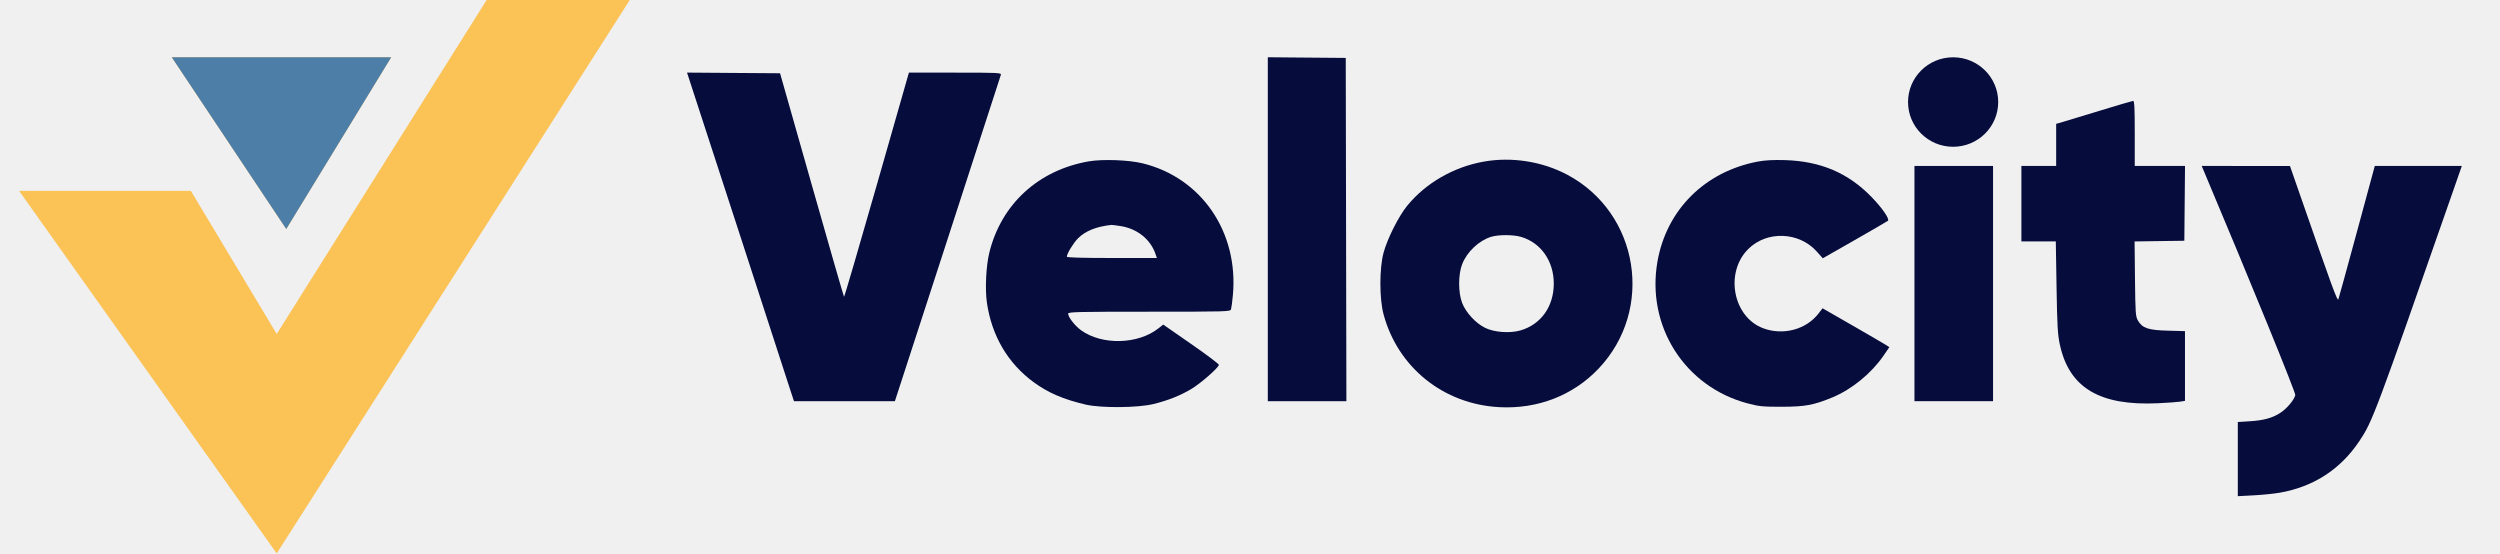
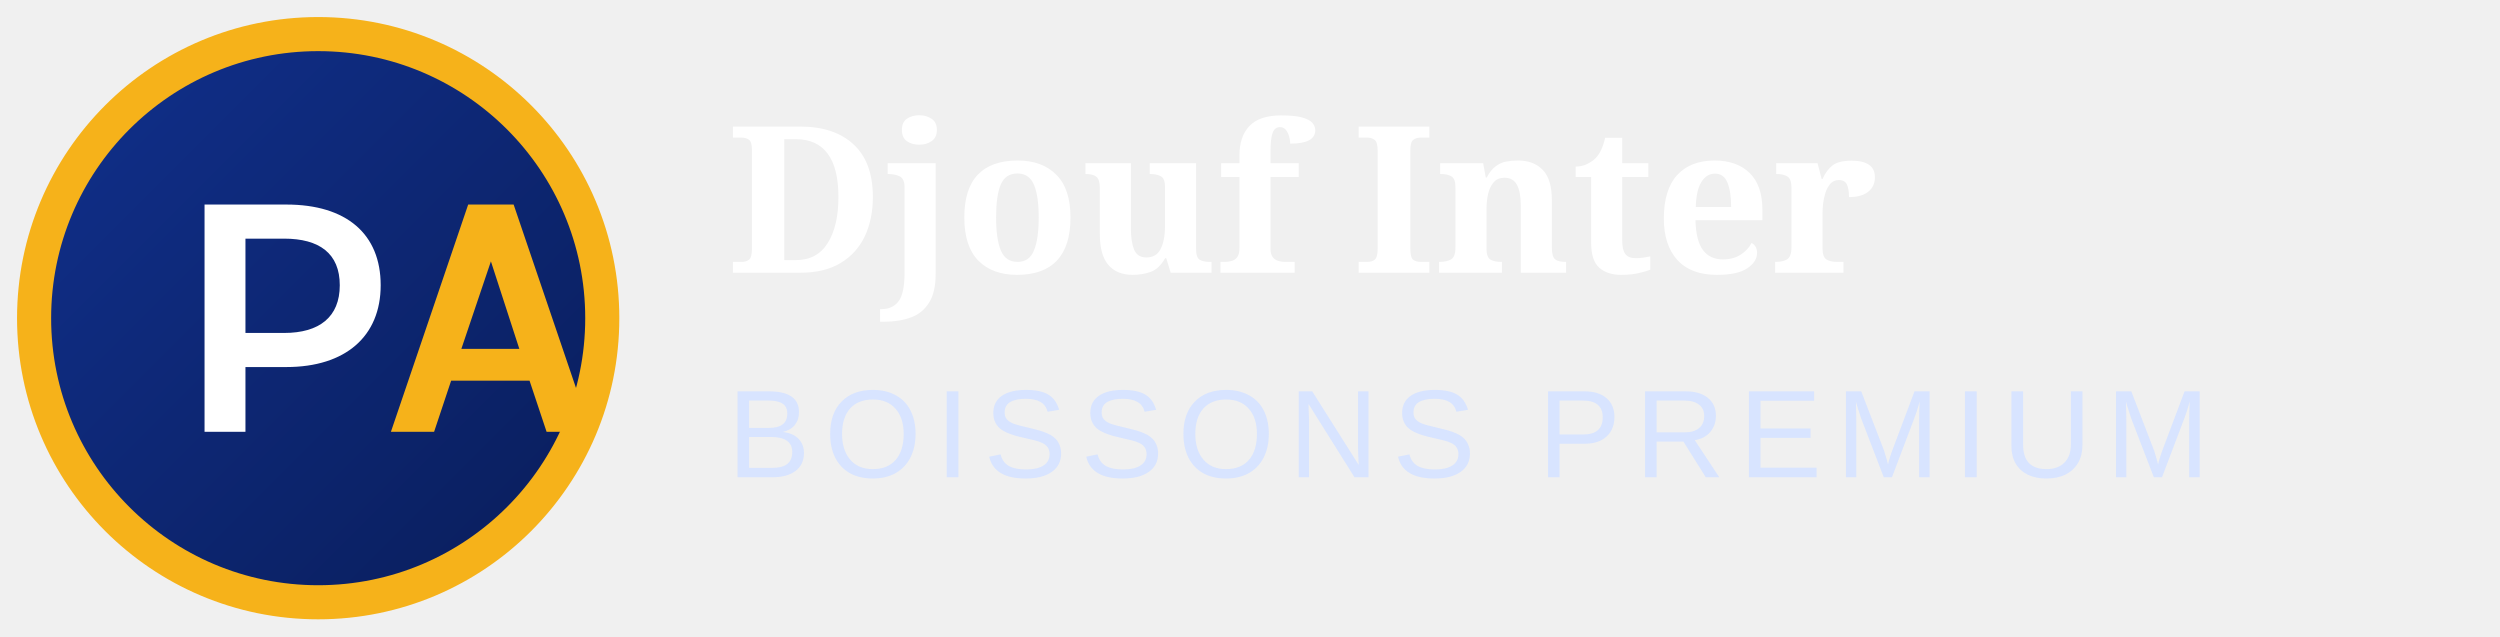
- <svg xmlns="http://www.w3.org/2000/svg" width="131" height="29" viewBox="0 0 131 29" fill="none">
-   <path d="M20.5 3H9L15 12L20.5 3Z" fill="#FBC256" />
-   <path d="M10 10H1L14.5 29L33 0H25.5L14.5 17.5L10 10Z" fill="#FBC256" />
-   <path d="M20.5 3H9L15 12L20.5 3Z" fill="#4D7EA8" />
-   <path d="M104.706 5.347C104.706 6.642 103.648 7.691 102.343 7.691C101.038 7.691 99.981 6.642 99.981 5.347C99.981 4.052 101.038 3.002 102.343 3.002C103.648 3.002 104.706 4.052 104.706 5.347Z" fill="#060C3B" />
-   <path d="M100.318 14.859V21.022H102.377H104.436V14.859V8.696H102.377H100.318V14.859Z" fill="#060C3B" />
-   <path d="M110.072 5.788C109.181 6.061 108.293 6.33 108.098 6.387L107.743 6.489V7.593V8.696H106.832H105.921V10.672V12.649H106.822H107.724L107.763 15.043C107.796 17.082 107.822 17.531 107.937 18.06C108.425 20.32 110.021 21.273 113.076 21.13C113.577 21.107 114.101 21.069 114.24 21.046L114.493 21.005V19.178V17.351L113.599 17.327C112.569 17.3 112.262 17.197 112.031 16.802C111.904 16.584 111.893 16.433 111.873 14.61L111.852 12.652L113.155 12.633L114.459 12.615L114.477 10.656L114.495 8.696H113.178H111.861V6.988C111.861 5.662 111.842 5.281 111.776 5.286C111.73 5.29 110.963 5.516 110.072 5.788Z" fill="#060C3B" />
-   <path d="M115.475 8.947C117.992 14.92 120.304 20.587 120.274 20.707C120.21 20.959 119.836 21.405 119.506 21.622C119.08 21.902 118.63 22.027 117.885 22.074L117.261 22.114V24.057V26L118.088 25.956C118.542 25.932 119.158 25.87 119.456 25.818C121.23 25.508 122.636 24.598 123.629 23.115C124.32 22.083 124.444 21.753 128.503 10.12L129 8.696H126.719H124.439L123.509 12.126C122.997 14.012 122.557 15.614 122.53 15.686C122.483 15.812 122.21 15.069 120.513 10.187L119.994 8.698L117.682 8.697L115.369 8.696L115.475 8.947Z" fill="#060C3B" />
-   <path d="M92.118 8.465C89.341 8.986 87.328 10.987 86.851 13.703C86.257 17.086 88.277 20.264 91.577 21.138C92.181 21.298 92.369 21.316 93.366 21.314C94.591 21.312 95.031 21.231 96.019 20.823C97.027 20.406 98.05 19.573 98.685 18.653L99.002 18.192L98.848 18.091C98.764 18.035 97.976 17.576 97.098 17.071L95.501 16.154L95.292 16.426C94.644 17.269 93.435 17.592 92.389 17.2C90.806 16.607 90.369 14.281 91.609 13.048C92.58 12.081 94.263 12.14 95.191 13.173L95.515 13.534L97.191 12.578C98.113 12.051 98.894 11.598 98.927 11.57C99.029 11.482 98.635 10.908 98.079 10.333C96.851 9.064 95.406 8.447 93.534 8.39C92.933 8.372 92.487 8.396 92.118 8.465Z" fill="#060C3B" />
-   <path fill-rule="evenodd" clip-rule="evenodd" d="M77.741 8.47C76.169 8.751 74.716 9.588 73.742 10.774C73.291 11.323 72.694 12.511 72.496 13.251C72.277 14.075 72.278 15.646 72.497 16.467C73.245 19.254 75.636 21.177 78.555 21.335C80.568 21.445 82.43 20.723 83.767 19.314C86.7 16.223 85.89 11.171 82.141 9.164C80.826 8.46 79.215 8.206 77.741 8.47ZM81.418 14.859C81.418 13.68 80.745 12.719 79.705 12.413C79.296 12.292 78.516 12.291 78.133 12.41C77.492 12.609 76.871 13.195 76.618 13.841C76.406 14.382 76.406 15.337 76.619 15.881C76.817 16.385 77.334 16.943 77.821 17.18C78.304 17.415 79.119 17.474 79.669 17.315C80.748 17.003 81.418 16.061 81.418 14.859Z" fill="#060C3B" />
-   <path d="M66.433 12.011V21.022H68.492H70.551L70.534 12.029L70.517 3.035L68.475 3.018L66.433 3V12.011Z" fill="#060C3B" />
-   <path fill-rule="evenodd" clip-rule="evenodd" d="M57.039 8.457C54.409 8.919 52.475 10.692 51.845 13.218C51.669 13.926 51.609 15.148 51.715 15.868C51.97 17.6 52.805 19.023 54.148 20.016C54.907 20.576 55.723 20.929 56.89 21.2C57.701 21.389 59.633 21.372 60.448 21.17C61.207 20.982 61.822 20.738 62.409 20.392C62.904 20.101 63.868 19.257 63.868 19.116C63.868 19.07 63.212 18.576 62.41 18.02L60.952 17.008L60.706 17.203C59.634 18.053 57.736 18.099 56.64 17.3C56.32 17.067 55.971 16.616 55.971 16.435C55.971 16.345 56.461 16.333 60.219 16.333C64.289 16.333 64.468 16.328 64.506 16.209C64.528 16.141 64.571 15.812 64.602 15.477C64.91 12.166 62.965 9.319 59.876 8.559C59.148 8.379 57.763 8.33 57.039 8.457ZM60.546 13.302C60.282 12.538 59.594 11.987 58.729 11.848C58.493 11.81 58.269 11.782 58.232 11.786C57.448 11.871 56.872 12.103 56.487 12.489C56.245 12.732 55.903 13.294 55.903 13.45C55.903 13.496 56.684 13.519 58.262 13.519H60.621L60.546 13.302Z" fill="#060C3B" />
-   <path d="M36 3.804C36.126 4.182 37.538 8.51 38.86 12.582C40.181 16.653 41.339 20.218 41.433 20.503L41.604 21.022L44.248 21.022L46.892 21.022L49.653 12.531C51.172 7.861 52.428 3.988 52.445 3.923C52.475 3.813 52.328 3.806 50.052 3.806H47.627L45.943 9.695C45.017 12.934 44.245 15.57 44.227 15.552C44.209 15.535 43.447 12.892 42.535 9.68L40.875 3.839L38.437 3.822L36 3.804Z" fill="#060C3B" />
+ <svg xmlns="http://www.w3.org/2000/svg" width="220" height="56" viewBox="0 0 220 56" fill="none">
+   <defs>
+     <linearGradient id="djoufBadge" x1="6" y1="6" x2="50" y2="50" gradientUnits="userSpaceOnUse">
+       <stop stop-color="#102F8A" />
+       <stop offset="1" stop-color="#0A1E5C" />
+     </linearGradient>
+   </defs>
+   <circle cx="28" cy="28" r="25" fill="url(#djoufBadge)" stroke="#F6B21A" stroke-width="3" />
+   <path d="M18 38V18H25.2C30.5 18 33.5 20.6 33.5 25.1C33.5 29.6 30.4 32.3 25.2 32.3H21.6V38H18ZM21.6 29.3H25C28.1 29.3 29.9 27.9 29.9 25.1C29.9 22.3 28.1 21 25 21H21.6V29.3Z" fill="#FFFFFF" />
+   <path d="M34.4 38L41.2 18H45.2L52 38H48.1L46.6 33.5H39.7L38.2 38H34.4ZM40.6 30.7H45.7L43.2 23L40.6 30.7Z" fill="#F6B21A" />
+   <text x="64" y="24" fill="#FFFFFF" font-family="Georgia, serif" font-size="18" font-weight="700">Djouf Inter</text>
+   <text x="64" y="42" fill="#D8E4FF" font-family="Arial, sans-serif" font-size="11" letter-spacing="1.2">BOISSONS PREMIUM</text>
</svg>
